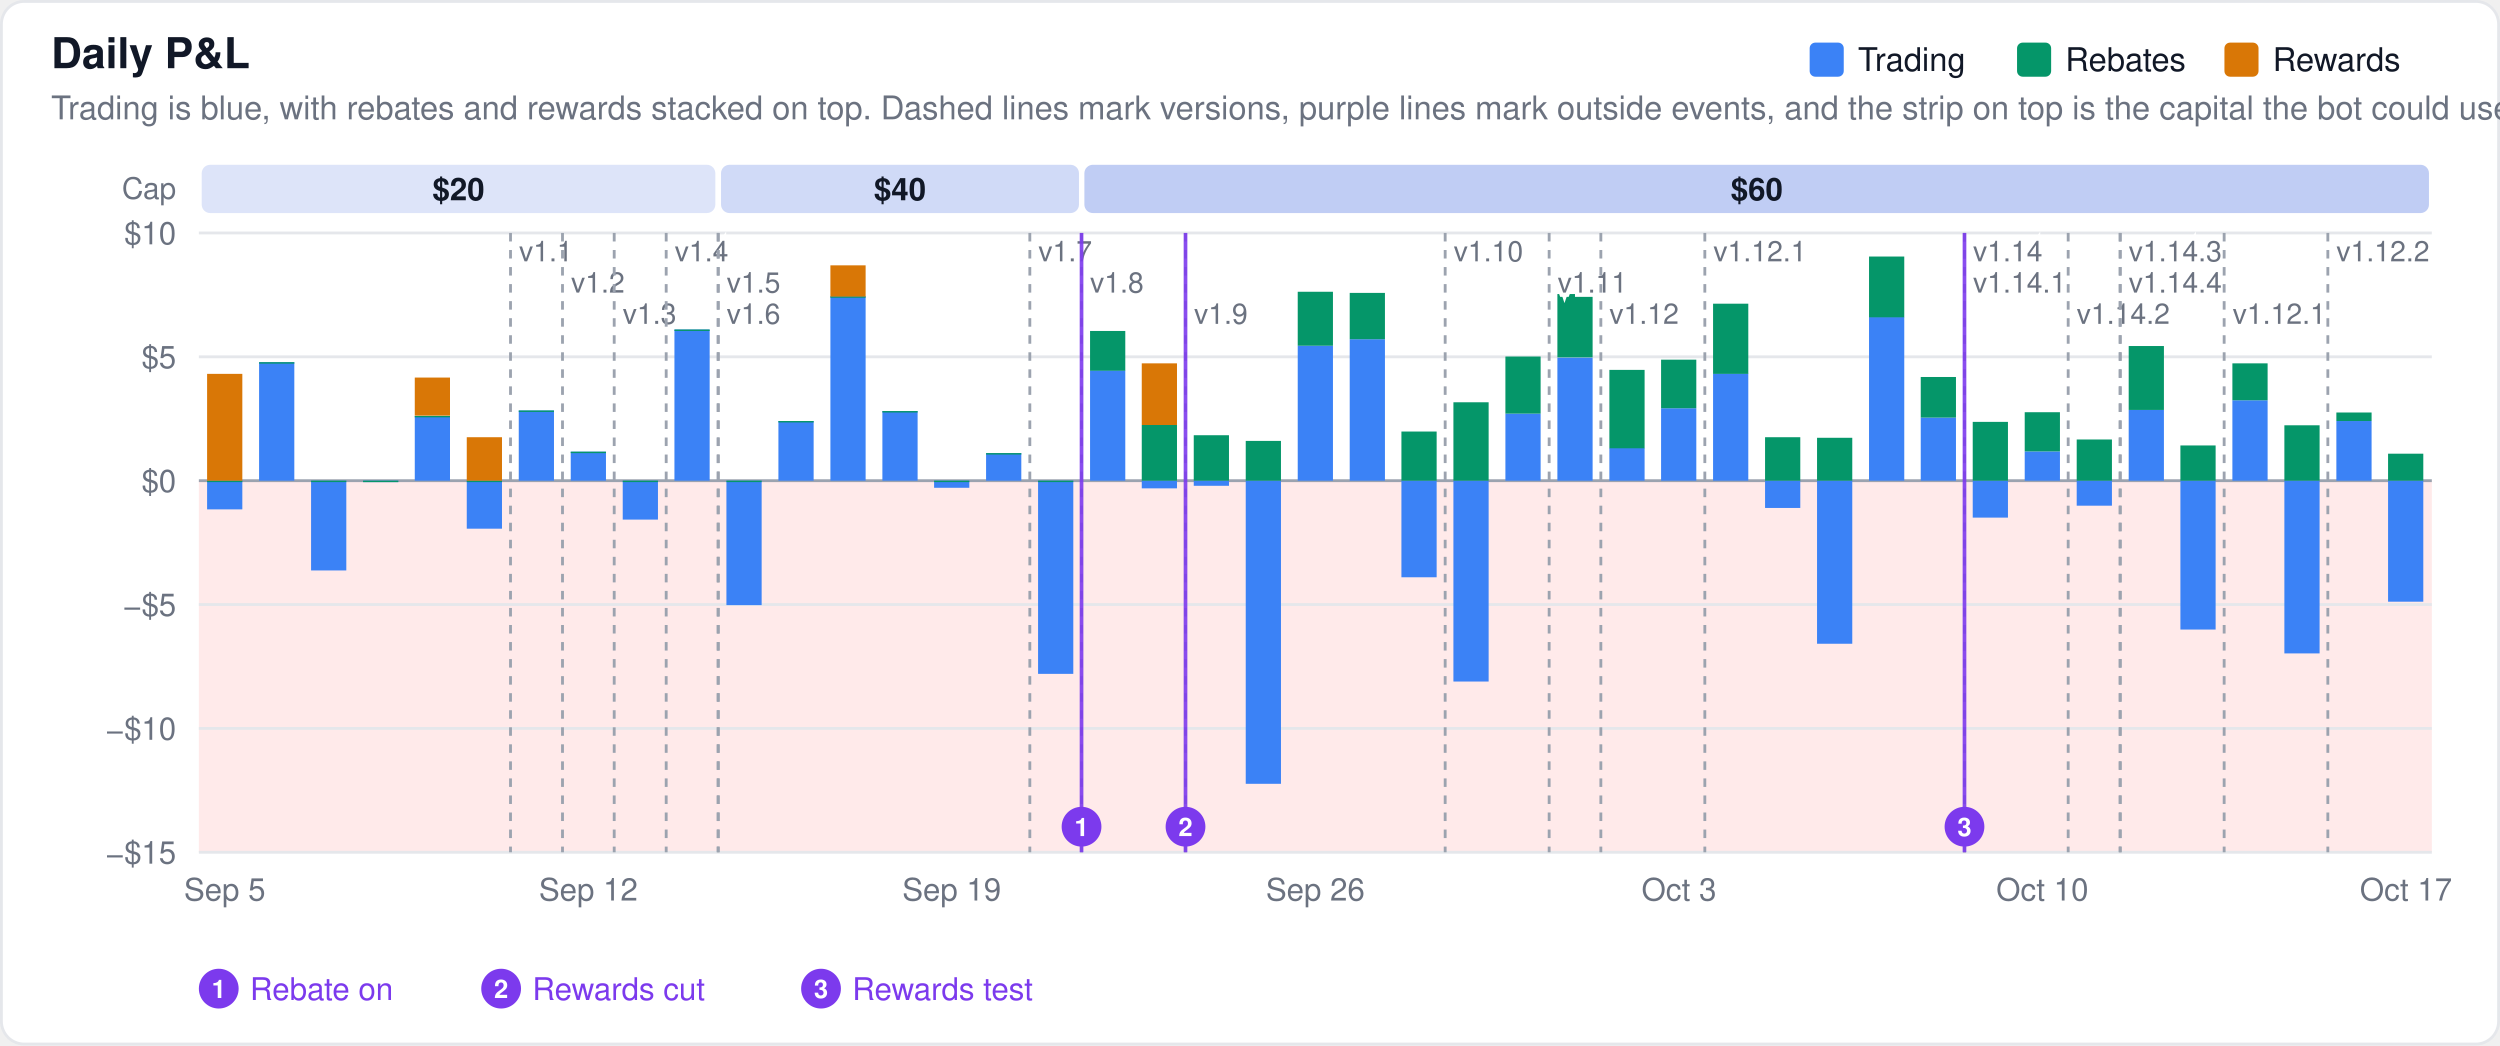
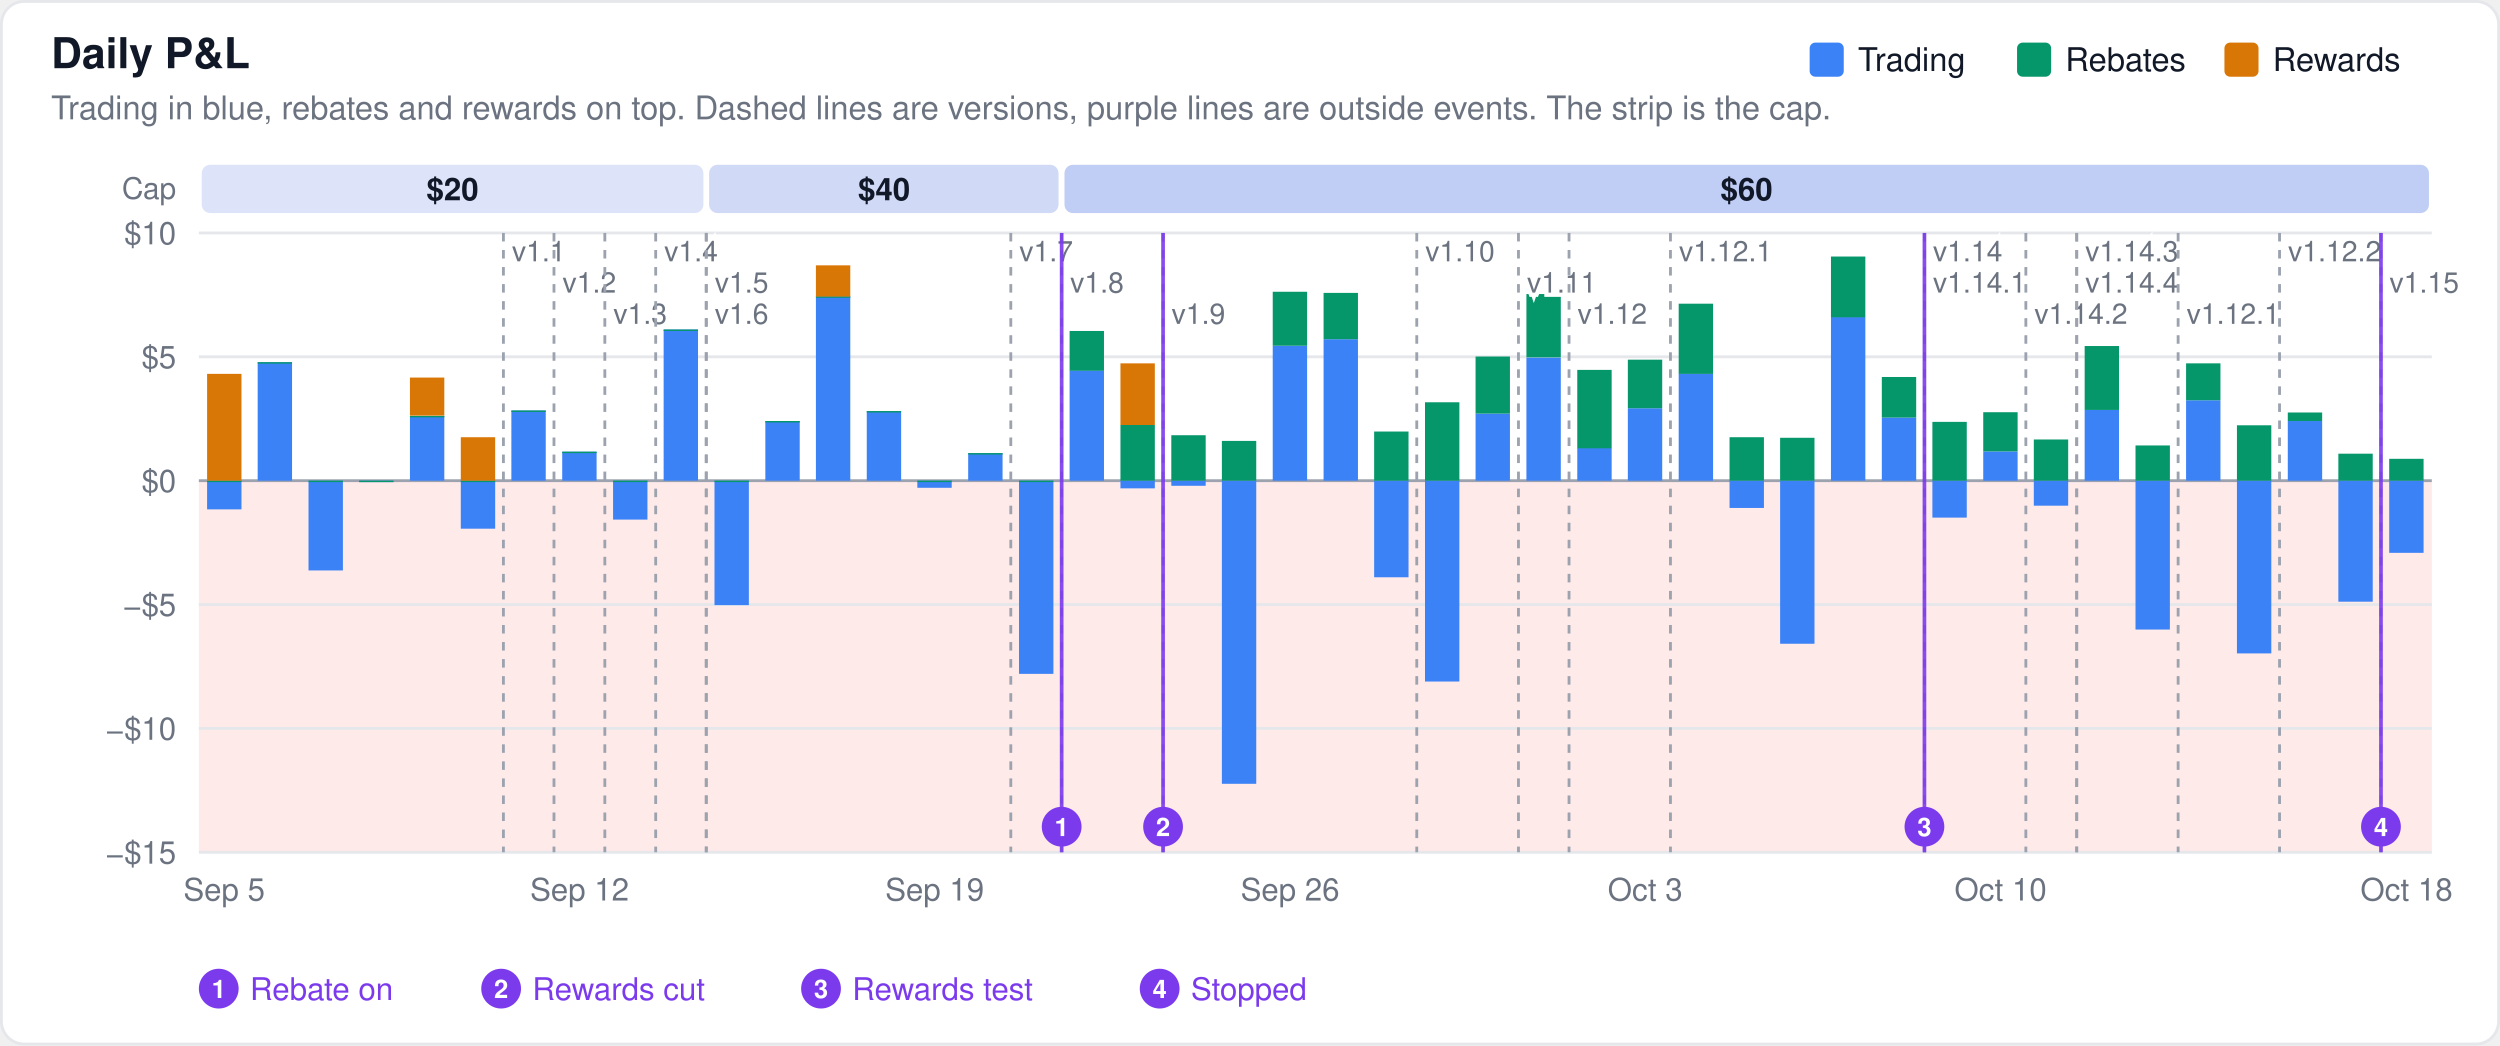
<svg xmlns="http://www.w3.org/2000/svg" width="880" height="368" viewBox="0 0 880 368" font-family="-apple-system,BlinkMacSystemFont,Segoe UI,Helvetica,Arial,sans-serif">
  <rect x="0.5" y="0.5" width="879" height="367" rx="8" fill="#ffffff" stroke="#e5e7eb" />
  <rect x="70" y="169.2" width="786" height="130.8" fill="#fee2e2" fill-opacity="0.75" />
  <text x="18" y="24" font-size="15" font-weight="600" fill="#111827">Daily P&amp;L</text>
-   <text x="18" y="42" font-size="11.5" fill="#6b7280">Trading is blue, with rebates and rewards stacked on top. Dashed lines mark versions, purple lines mark outside events, and the strip on top is the capital the bot could use.</text>
+   <text x="18" y="42" font-size="11.5" fill="#6b7280">Trading in blue, rebates and rewards on top. Dashed lines are versions, purple lines are outside events. The strip is the cap.</text>
  <line x1="70" x2="856" y1="300.0" y2="300.0" stroke="#e5e7eb" stroke-width="1" />
  <text x="62" y="304.0" font-size="11" text-anchor="end" fill="#6b7280">−$15</text>
  <line x1="70" x2="856" y1="256.4" y2="256.4" stroke="#e5e7eb" stroke-width="1" />
  <text x="62" y="260.4" font-size="11" text-anchor="end" fill="#6b7280">−$10</text>
  <line x1="70" x2="856" y1="212.8" y2="212.8" stroke="#e5e7eb" stroke-width="1" />
  <text x="62" y="216.8" font-size="11" text-anchor="end" fill="#6b7280">−$5</text>
  <line x1="70" x2="856" y1="169.2" y2="169.2" stroke="#9ca3af" stroke-width="1" />
  <text x="62" y="173.2" font-size="11" text-anchor="end" fill="#6b7280">$0</text>
  <line x1="70" x2="856" y1="125.6" y2="125.6" stroke="#e5e7eb" stroke-width="1" />
  <text x="62" y="129.6" font-size="11" text-anchor="end" fill="#6b7280">$5</text>
  <line x1="70" x2="856" y1="82.0" y2="82.0" stroke="#e5e7eb" stroke-width="1" />
  <text x="62" y="86.0" font-size="11" text-anchor="end" fill="#6b7280">$10</text>
  <text x="62.0" y="70.0" font-size="10.5" text-anchor="end" fill="#6b7280" font-weight="400">Cap</text>
-   <rect x="71.0" y="58" width="180.8" height="17" rx="3" fill="#1d4ed8" fill-opacity="0.15" />
-   <text x="161.4" y="70.5" font-size="11" text-anchor="middle" fill="#111827" font-weight="600">$20</text>
-   <rect x="253.8" y="58" width="126.0" height="17" rx="3" fill="#1d4ed8" fill-opacity="0.21" />
-   <text x="316.8" y="70.5" font-size="11" text-anchor="middle" fill="#111827" font-weight="600">$40</text>
-   <rect x="381.7" y="58" width="473.3" height="17" rx="3" fill="#1d4ed8" fill-opacity="0.28" />
-   <text x="618.4" y="70.5" font-size="11" text-anchor="middle" fill="#111827" font-weight="600">$60</text>
-   <rect x="72.9" y="169.2" width="12.4" height="10.1" fill="#3b82f6" fill-opacity="1.0" />
-   <rect x="72.9" y="169.2" width="12.4" height="0.5" fill="#059669" fill-opacity="1.0" />
-   <rect x="72.9" y="131.6" width="12.4" height="37.6" fill="#d97706" fill-opacity="1.0" />
-   <rect x="91.2" y="127.5" width="12.4" height="41.7" fill="#3b82f6" fill-opacity="1.0" />
-   <rect x="91.2" y="127.5" width="12.4" height="0.5" fill="#059669" fill-opacity="1.0" />
-   <rect x="109.5" y="169.2" width="12.4" height="31.6" fill="#3b82f6" fill-opacity="1.0" />
-   <rect x="109.5" y="169.2" width="12.4" height="0.5" fill="#059669" fill-opacity="1.0" />
-   <rect x="127.8" y="169.2" width="12.4" height="0.5" fill="#3b82f6" fill-opacity="1.0" />
-   <rect x="127.8" y="169.2" width="12.4" height="0.5" fill="#059669" fill-opacity="1.0" />
-   <rect x="146.0" y="146.4" width="12.4" height="22.8" fill="#3b82f6" fill-opacity="1.0" />
-   <rect x="146.0" y="146.4" width="12.4" height="0.5" fill="#059669" fill-opacity="1.0" />
-   <rect x="146.0" y="132.9" width="12.4" height="13.4" fill="#d97706" fill-opacity="1.0" />
-   <rect x="164.3" y="169.2" width="12.4" height="16.9" fill="#3b82f6" fill-opacity="1.0" />
-   <rect x="164.3" y="169.2" width="12.4" height="0.5" fill="#059669" fill-opacity="1.0" />
-   <rect x="164.3" y="153.9" width="12.4" height="15.3" fill="#d97706" fill-opacity="1.0" />
-   <rect x="182.6" y="144.5" width="12.4" height="24.7" fill="#3b82f6" fill-opacity="1.0" />
-   <rect x="182.6" y="144.5" width="12.4" height="0.5" fill="#059669" fill-opacity="1.0" />
-   <rect x="200.9" y="159.0" width="12.4" height="10.2" fill="#3b82f6" fill-opacity="1.0" />
-   <rect x="200.9" y="159.0" width="12.4" height="0.5" fill="#059669" fill-opacity="1.0" />
-   <rect x="219.2" y="169.2" width="12.4" height="13.7" fill="#3b82f6" fill-opacity="1.0" />
-   <rect x="219.2" y="169.2" width="12.4" height="0.5" fill="#059669" fill-opacity="1.0" />
-   <rect x="237.4" y="116.0" width="12.4" height="53.2" fill="#3b82f6" fill-opacity="1.0" />
-   <rect x="237.4" y="116.0" width="12.4" height="0.5" fill="#059669" fill-opacity="1.0" />
-   <rect x="255.7" y="169.2" width="12.4" height="43.8" fill="#3b82f6" fill-opacity="1.0" />
-   <rect x="255.7" y="169.2" width="12.4" height="0.5" fill="#059669" fill-opacity="1.0" />
-   <rect x="274.0" y="148.2" width="12.4" height="21.0" fill="#3b82f6" fill-opacity="1.0" />
-   <rect x="274.0" y="148.2" width="12.4" height="0.5" fill="#059669" fill-opacity="1.0" />
-   <rect x="292.3" y="104.3" width="12.4" height="64.9" fill="#3b82f6" fill-opacity="1.0" />
-   <rect x="292.3" y="104.3" width="12.4" height="0.5" fill="#059669" fill-opacity="1.0" />
-   <rect x="292.3" y="93.4" width="12.4" height="11.0" fill="#d97706" fill-opacity="1.0" />
-   <rect x="310.6" y="144.7" width="12.4" height="24.5" fill="#3b82f6" fill-opacity="1.0" />
-   <rect x="310.6" y="144.7" width="12.4" height="0.5" fill="#059669" fill-opacity="1.0" />
-   <rect x="328.8" y="169.2" width="12.4" height="2.5" fill="#3b82f6" fill-opacity="1.0" />
-   <rect x="328.8" y="169.2" width="12.4" height="0.5" fill="#059669" fill-opacity="1.0" />
-   <rect x="347.1" y="159.5" width="12.4" height="9.7" fill="#3b82f6" fill-opacity="1.0" />
-   <rect x="347.1" y="159.5" width="12.4" height="0.5" fill="#059669" fill-opacity="1.0" />
-   <rect x="365.4" y="169.2" width="12.4" height="68.0" fill="#3b82f6" fill-opacity="1.0" />
-   <rect x="365.4" y="169.2" width="12.4" height="0.5" fill="#059669" fill-opacity="1.0" />
-   <rect x="383.7" y="130.4" width="12.4" height="38.8" fill="#3b82f6" fill-opacity="1.0" />
-   <rect x="383.7" y="116.5" width="12.4" height="14.0" fill="#059669" fill-opacity="1.0" />
-   <rect x="401.9" y="169.2" width="12.4" height="2.7" fill="#3b82f6" fill-opacity="1.0" />
-   <rect x="401.9" y="149.6" width="12.4" height="19.6" fill="#059669" fill-opacity="1.0" />
-   <rect x="401.9" y="127.9" width="12.4" height="21.7" fill="#d97706" fill-opacity="1.0" />
-   <rect x="420.2" y="169.2" width="12.4" height="1.8" fill="#3b82f6" fill-opacity="1.0" />
-   <rect x="420.2" y="153.2" width="12.4" height="16.0" fill="#059669" fill-opacity="1.0" />
-   <rect x="438.5" y="169.2" width="12.4" height="106.7" fill="#3b82f6" fill-opacity="1.0" />
-   <rect x="438.5" y="155.2" width="12.4" height="14.0" fill="#059669" fill-opacity="1.0" />
-   <rect x="456.8" y="121.7" width="12.4" height="47.5" fill="#3b82f6" fill-opacity="1.0" />
-   <rect x="456.8" y="102.7" width="12.4" height="19.0" fill="#059669" fill-opacity="1.0" />
-   <rect x="475.1" y="119.4" width="12.4" height="49.8" fill="#3b82f6" fill-opacity="1.0" />
-   <rect x="475.1" y="103.1" width="12.4" height="16.3" fill="#059669" fill-opacity="1.0" />
-   <rect x="493.3" y="169.2" width="12.4" height="34.0" fill="#3b82f6" fill-opacity="1.0" />
-   <rect x="493.3" y="151.9" width="12.4" height="17.3" fill="#059669" fill-opacity="1.0" />
-   <rect x="511.6" y="169.2" width="12.4" height="70.7" fill="#3b82f6" fill-opacity="1.0" />
-   <rect x="511.6" y="141.6" width="12.4" height="27.6" fill="#059669" fill-opacity="1.0" />
-   <rect x="529.9" y="145.6" width="12.4" height="23.6" fill="#3b82f6" fill-opacity="1.0" />
-   <rect x="529.9" y="125.5" width="12.4" height="20.1" fill="#059669" fill-opacity="1.0" />
-   <rect x="548.2" y="125.9" width="12.4" height="43.3" fill="#3b82f6" fill-opacity="1.0" />
-   <rect x="548.2" y="103.5" width="12.4" height="22.3" fill="#059669" fill-opacity="1.0" />
-   <rect x="566.5" y="157.7" width="12.4" height="11.5" fill="#3b82f6" fill-opacity="1.0" />
-   <rect x="566.5" y="130.2" width="12.4" height="27.6" fill="#059669" fill-opacity="1.0" />
-   <rect x="584.7" y="143.7" width="12.4" height="25.5" fill="#3b82f6" fill-opacity="1.0" />
-   <rect x="584.7" y="126.6" width="12.4" height="17.1" fill="#059669" fill-opacity="1.0" />
-   <rect x="603.0" y="131.5" width="12.4" height="37.7" fill="#3b82f6" fill-opacity="1.0" />
-   <rect x="603.0" y="106.9" width="12.4" height="24.7" fill="#059669" fill-opacity="1.0" />
-   <rect x="621.3" y="169.2" width="12.4" height="9.6" fill="#3b82f6" fill-opacity="1.0" />
-   <rect x="621.3" y="153.9" width="12.4" height="15.3" fill="#059669" fill-opacity="1.0" />
-   <rect x="639.6" y="169.2" width="12.4" height="57.4" fill="#3b82f6" fill-opacity="1.0" />
-   <rect x="639.6" y="154.1" width="12.4" height="15.1" fill="#059669" fill-opacity="1.0" />
-   <rect x="657.9" y="111.6" width="12.4" height="57.6" fill="#3b82f6" fill-opacity="1.0" />
-   <rect x="657.9" y="90.3" width="12.4" height="21.4" fill="#059669" fill-opacity="1.0" />
-   <rect x="676.1" y="147.0" width="12.4" height="22.2" fill="#3b82f6" fill-opacity="1.0" />
-   <rect x="676.1" y="132.7" width="12.4" height="14.3" fill="#059669" fill-opacity="1.0" />
-   <rect x="694.4" y="169.2" width="12.4" height="13.0" fill="#3b82f6" fill-opacity="1.0" />
-   <rect x="694.4" y="148.5" width="12.4" height="20.7" fill="#059669" fill-opacity="1.0" />
-   <rect x="712.7" y="158.9" width="12.4" height="10.3" fill="#3b82f6" fill-opacity="1.0" />
-   <rect x="712.7" y="145.1" width="12.4" height="13.8" fill="#059669" fill-opacity="1.0" />
-   <rect x="731.0" y="169.2" width="12.4" height="8.8" fill="#3b82f6" fill-opacity="1.0" />
-   <rect x="731.0" y="154.7" width="12.4" height="14.5" fill="#059669" fill-opacity="1.0" />
-   <rect x="749.3" y="144.3" width="12.4" height="24.9" fill="#3b82f6" fill-opacity="1.0" />
-   <rect x="749.3" y="121.8" width="12.4" height="22.5" fill="#059669" fill-opacity="1.0" />
-   <rect x="767.5" y="169.2" width="12.4" height="52.4" fill="#3b82f6" fill-opacity="1.0" />
-   <rect x="767.5" y="156.8" width="12.4" height="12.4" fill="#059669" fill-opacity="1.0" />
-   <rect x="785.8" y="140.9" width="12.4" height="28.3" fill="#3b82f6" fill-opacity="1.0" />
-   <rect x="785.8" y="127.9" width="12.4" height="13.0" fill="#059669" fill-opacity="1.0" />
-   <rect x="804.1" y="169.2" width="12.4" height="60.8" fill="#3b82f6" fill-opacity="1.0" />
-   <rect x="804.1" y="149.7" width="12.4" height="19.5" fill="#059669" fill-opacity="1.0" />
-   <rect x="822.4" y="148.2" width="12.4" height="21.0" fill="#3b82f6" fill-opacity="1.0" />
-   <rect x="822.4" y="145.2" width="12.4" height="3.0" fill="#059669" fill-opacity="1.0" />
-   <rect x="840.6" y="169.2" width="12.4" height="42.6" fill="#3b82f6" fill-opacity="1.0" />
-   <rect x="840.6" y="159.7" width="12.4" height="9.5" fill="#059669" fill-opacity="1.0" />
-   <line x1="179.7" x2="179.7" y1="82" y2="300" stroke="#9ca3af" stroke-width="1" stroke-dasharray="3,3" />
-   <text x="182.7" y="92" font-size="10" fill="#6b7280" stroke="#ffffff" stroke-width="3" paint-order="stroke">v1.1</text>
-   <line x1="198.0" x2="198.0" y1="82" y2="300" stroke="#9ca3af" stroke-width="1" stroke-dasharray="3,3" />
-   <text x="201.0" y="103" font-size="10" fill="#6b7280" stroke="#ffffff" stroke-width="3" paint-order="stroke">v1.2</text>
-   <line x1="216.2" x2="216.2" y1="82" y2="300" stroke="#9ca3af" stroke-width="1" stroke-dasharray="3,3" />
-   <text x="219.2" y="114" font-size="10" fill="#6b7280" stroke="#ffffff" stroke-width="3" paint-order="stroke">v1.3</text>
-   <line x1="234.5" x2="234.5" y1="82" y2="300" stroke="#9ca3af" stroke-width="1" stroke-dasharray="3,3" />
-   <text x="237.5" y="92" font-size="10" fill="#6b7280" stroke="#ffffff" stroke-width="3" paint-order="stroke">v1.4</text>
-   <line x1="252.8" x2="252.8" y1="82" y2="300" stroke="#9ca3af" stroke-width="1" stroke-dasharray="3,3" />
-   <text x="255.8" y="103" font-size="10" fill="#6b7280" stroke="#ffffff" stroke-width="3" paint-order="stroke">v1.5</text>
-   <line x1="252.8" x2="252.8" y1="82" y2="300" stroke="#9ca3af" stroke-width="1" stroke-dasharray="3,3" />
-   <text x="255.8" y="114" font-size="10" fill="#6b7280" stroke="#ffffff" stroke-width="3" paint-order="stroke">v1.6</text>
-   <line x1="362.5" x2="362.5" y1="82" y2="300" stroke="#9ca3af" stroke-width="1" stroke-dasharray="3,3" />
-   <text x="365.5" y="92" font-size="10" fill="#6b7280" stroke="#ffffff" stroke-width="3" paint-order="stroke">v1.7</text>
-   <line x1="380.7" x2="380.7" y1="82" y2="300" stroke="#9ca3af" stroke-width="1" stroke-dasharray="3,3" />
-   <text x="383.7" y="103" font-size="10" fill="#6b7280" stroke="#ffffff" stroke-width="3" paint-order="stroke">v1.8</text>
-   <line x1="417.3" x2="417.3" y1="82" y2="300" stroke="#9ca3af" stroke-width="1" stroke-dasharray="3,3" />
-   <text x="420.3" y="114" font-size="10" fill="#6b7280" stroke="#ffffff" stroke-width="3" paint-order="stroke">v1.9</text>
-   <line x1="508.7" x2="508.7" y1="82" y2="300" stroke="#9ca3af" stroke-width="1" stroke-dasharray="3,3" />
-   <text x="511.7" y="92" font-size="10" fill="#6b7280" stroke="#ffffff" stroke-width="3" paint-order="stroke">v1.10</text>
-   <line x1="545.3" x2="545.3" y1="82" y2="300" stroke="#9ca3af" stroke-width="1" stroke-dasharray="3,3" />
-   <text x="548.3" y="103" font-size="10" fill="#6b7280" stroke="#ffffff" stroke-width="3" paint-order="stroke">v1.11</text>
-   <line x1="563.5" x2="563.5" y1="82" y2="300" stroke="#9ca3af" stroke-width="1" stroke-dasharray="3,3" />
-   <text x="566.5" y="114" font-size="10" fill="#6b7280" stroke="#ffffff" stroke-width="3" paint-order="stroke">v1.12</text>
-   <line x1="600.1" x2="600.1" y1="82" y2="300" stroke="#9ca3af" stroke-width="1" stroke-dasharray="3,3" />
-   <text x="603.1" y="92" font-size="10" fill="#6b7280" stroke="#ffffff" stroke-width="3" paint-order="stroke">v1.12.1</text>
-   <line x1="691.5" x2="691.5" y1="82" y2="300" stroke="#9ca3af" stroke-width="1" stroke-dasharray="3,3" />
-   <text x="694.5" y="92" font-size="10" fill="#6b7280" stroke="#ffffff" stroke-width="3" paint-order="stroke">v1.14</text>
-   <line x1="691.5" x2="691.5" y1="82" y2="300" stroke="#9ca3af" stroke-width="1" stroke-dasharray="3,3" />
-   <text x="694.5" y="103" font-size="10" fill="#6b7280" stroke="#ffffff" stroke-width="3" paint-order="stroke">v1.14.1</text>
-   <line x1="728.0" x2="728.0" y1="82" y2="300" stroke="#9ca3af" stroke-width="1" stroke-dasharray="3,3" />
-   <text x="731.0" y="114" font-size="10" fill="#6b7280" stroke="#ffffff" stroke-width="3" paint-order="stroke">v1.14.2</text>
-   <line x1="746.3" x2="746.3" y1="82" y2="300" stroke="#9ca3af" stroke-width="1" stroke-dasharray="3,3" />
-   <text x="749.3" y="92" font-size="10" fill="#6b7280" stroke="#ffffff" stroke-width="3" paint-order="stroke">v1.14.3</text>
-   <line x1="746.3" x2="746.3" y1="82" y2="300" stroke="#9ca3af" stroke-width="1" stroke-dasharray="3,3" />
-   <text x="749.3" y="103" font-size="10" fill="#6b7280" stroke="#ffffff" stroke-width="3" paint-order="stroke">v1.14.4</text>
-   <line x1="782.9" x2="782.9" y1="82" y2="300" stroke="#9ca3af" stroke-width="1" stroke-dasharray="3,3" />
-   <text x="785.9" y="114" font-size="10" fill="#6b7280" stroke="#ffffff" stroke-width="3" paint-order="stroke">v1.12.1</text>
-   <line x1="819.4" x2="819.4" y1="82" y2="300" stroke="#9ca3af" stroke-width="1" stroke-dasharray="3,3" />
-   <text x="822.4" y="92" font-size="10" fill="#6b7280" stroke="#ffffff" stroke-width="3" paint-order="stroke">v1.12.2</text>
-   <line x1="380.7" x2="380.7" y1="82" y2="300" stroke="#7c3aed" stroke-width="1.3" opacity="0.9" />
-   <circle cx="380.7" cy="291.0" r="7" fill="#7c3aed" />
-   <text x="380.7" y="294.3" font-size="9" font-weight="600" text-anchor="middle" fill="#ffffff">1</text>
-   <line x1="417.3" x2="417.3" y1="82" y2="300" stroke="#7c3aed" stroke-width="1.3" opacity="0.9" />
-   <circle cx="417.3" cy="291.0" r="7" fill="#7c3aed" />
-   <text x="417.3" y="294.3" font-size="9" font-weight="600" text-anchor="middle" fill="#ffffff">2</text>
-   <line x1="691.5" x2="691.5" y1="82" y2="300" stroke="#7c3aed" stroke-width="1.3" opacity="0.9" />
-   <circle cx="691.5" cy="291.0" r="7" fill="#7c3aed" />
-   <text x="691.5" y="294.3" font-size="9" font-weight="600" text-anchor="middle" fill="#ffffff">3</text>
+   <rect x="71.0" y="58" width="176.6" height="17" rx="3" fill="#1d4ed8" fill-opacity="0.15" />
+   <text x="159.3" y="70.5" font-size="11" text-anchor="middle" fill="#111827" font-weight="600">$20</text>
+   <rect x="249.6" y="58" width="123.0" height="17" rx="3" fill="#1d4ed8" fill-opacity="0.21" />
+   <text x="311.2" y="70.5" font-size="11" text-anchor="middle" fill="#111827" font-weight="600">$40</text>
+   <rect x="374.7" y="58" width="480.3" height="17" rx="3" fill="#1d4ed8" fill-opacity="0.28" />
+   <text x="614.8" y="70.5" font-size="11" text-anchor="middle" fill="#111827" font-weight="600">$60</text>
+   <rect x="72.9" y="169.2" width="12.1" height="10.1" fill="#3b82f6" fill-opacity="1.0" />
+   <rect x="72.9" y="169.2" width="12.1" height="0.5" fill="#059669" fill-opacity="1.0" />
+   <rect x="72.9" y="131.6" width="12.1" height="37.6" fill="#d97706" fill-opacity="1.0" />
+   <rect x="90.7" y="127.5" width="12.1" height="41.7" fill="#3b82f6" fill-opacity="1.0" />
+   <rect x="90.7" y="127.5" width="12.1" height="0.5" fill="#059669" fill-opacity="1.0" />
+   <rect x="108.6" y="169.2" width="12.1" height="31.6" fill="#3b82f6" fill-opacity="1.0" />
+   <rect x="108.6" y="169.2" width="12.1" height="0.5" fill="#059669" fill-opacity="1.0" />
+   <rect x="126.4" y="169.2" width="12.1" height="0.5" fill="#3b82f6" fill-opacity="1.0" />
+   <rect x="126.4" y="169.2" width="12.1" height="0.5" fill="#059669" fill-opacity="1.0" />
+   <rect x="144.3" y="146.4" width="12.1" height="22.8" fill="#3b82f6" fill-opacity="1.0" />
+   <rect x="144.3" y="146.4" width="12.1" height="0.5" fill="#059669" fill-opacity="1.0" />
+   <rect x="144.3" y="132.9" width="12.1" height="13.4" fill="#d97706" fill-opacity="1.0" />
+   <rect x="162.2" y="169.2" width="12.1" height="16.9" fill="#3b82f6" fill-opacity="1.0" />
+   <rect x="162.2" y="169.2" width="12.1" height="0.5" fill="#059669" fill-opacity="1.0" />
+   <rect x="162.2" y="153.9" width="12.1" height="15.3" fill="#d97706" fill-opacity="1.0" />
+   <rect x="180.0" y="144.5" width="12.1" height="24.7" fill="#3b82f6" fill-opacity="1.0" />
+   <rect x="180.0" y="144.5" width="12.1" height="0.5" fill="#059669" fill-opacity="1.0" />
+   <rect x="197.9" y="159.0" width="12.1" height="10.2" fill="#3b82f6" fill-opacity="1.0" />
+   <rect x="197.9" y="159.0" width="12.1" height="0.5" fill="#059669" fill-opacity="1.0" />
+   <rect x="215.8" y="169.2" width="12.1" height="13.7" fill="#3b82f6" fill-opacity="1.0" />
+   <rect x="215.8" y="169.2" width="12.1" height="0.5" fill="#059669" fill-opacity="1.0" />
+   <rect x="233.6" y="116.0" width="12.1" height="53.2" fill="#3b82f6" fill-opacity="1.0" />
+   <rect x="233.6" y="116.0" width="12.1" height="0.5" fill="#059669" fill-opacity="1.0" />
+   <rect x="251.5" y="169.2" width="12.1" height="43.8" fill="#3b82f6" fill-opacity="1.0" />
+   <rect x="251.5" y="169.2" width="12.1" height="0.5" fill="#059669" fill-opacity="1.0" />
+   <rect x="269.4" y="148.2" width="12.1" height="21.0" fill="#3b82f6" fill-opacity="1.0" />
+   <rect x="269.4" y="148.2" width="12.1" height="0.5" fill="#059669" fill-opacity="1.0" />
+   <rect x="287.2" y="104.3" width="12.1" height="64.9" fill="#3b82f6" fill-opacity="1.0" />
+   <rect x="287.2" y="104.3" width="12.1" height="0.5" fill="#059669" fill-opacity="1.0" />
+   <rect x="287.2" y="93.4" width="12.1" height="11.0" fill="#d97706" fill-opacity="1.0" />
+   <rect x="305.1" y="144.7" width="12.1" height="24.5" fill="#3b82f6" fill-opacity="1.0" />
+   <rect x="305.1" y="144.7" width="12.1" height="0.5" fill="#059669" fill-opacity="1.0" />
+   <rect x="322.9" y="169.2" width="12.1" height="2.5" fill="#3b82f6" fill-opacity="1.0" />
+   <rect x="322.9" y="169.2" width="12.1" height="0.5" fill="#059669" fill-opacity="1.0" />
+   <rect x="340.8" y="159.5" width="12.1" height="9.7" fill="#3b82f6" fill-opacity="1.0" />
+   <rect x="340.8" y="159.5" width="12.1" height="0.5" fill="#059669" fill-opacity="1.0" />
+   <rect x="358.7" y="169.2" width="12.1" height="68.0" fill="#3b82f6" fill-opacity="1.0" />
+   <rect x="358.7" y="169.2" width="12.1" height="0.5" fill="#059669" fill-opacity="1.0" />
+   <rect x="376.5" y="130.4" width="12.1" height="38.8" fill="#3b82f6" fill-opacity="1.0" />
+   <rect x="376.5" y="116.5" width="12.1" height="14.0" fill="#059669" fill-opacity="1.0" />
+   <rect x="394.4" y="169.2" width="12.1" height="2.7" fill="#3b82f6" fill-opacity="1.0" />
+   <rect x="394.4" y="149.6" width="12.1" height="19.6" fill="#059669" fill-opacity="1.0" />
+   <rect x="394.4" y="127.9" width="12.1" height="21.7" fill="#d97706" fill-opacity="1.0" />
+   <rect x="412.3" y="169.2" width="12.1" height="1.8" fill="#3b82f6" fill-opacity="1.0" />
+   <rect x="412.3" y="153.2" width="12.1" height="16.0" fill="#059669" fill-opacity="1.0" />
+   <rect x="430.1" y="169.2" width="12.1" height="106.7" fill="#3b82f6" fill-opacity="1.0" />
+   <rect x="430.1" y="155.2" width="12.1" height="14.0" fill="#059669" fill-opacity="1.0" />
+   <rect x="448.0" y="121.7" width="12.1" height="47.5" fill="#3b82f6" fill-opacity="1.0" />
+   <rect x="448.0" y="102.7" width="12.1" height="19.0" fill="#059669" fill-opacity="1.0" />
+   <rect x="465.9" y="119.4" width="12.1" height="49.8" fill="#3b82f6" fill-opacity="1.0" />
+   <rect x="465.9" y="103.1" width="12.1" height="16.3" fill="#059669" fill-opacity="1.0" />
+   <rect x="483.7" y="169.2" width="12.1" height="34.0" fill="#3b82f6" fill-opacity="1.0" />
+   <rect x="483.7" y="151.9" width="12.1" height="17.3" fill="#059669" fill-opacity="1.0" />
+   <rect x="501.6" y="169.2" width="12.1" height="70.7" fill="#3b82f6" fill-opacity="1.0" />
+   <rect x="501.6" y="141.6" width="12.1" height="27.6" fill="#059669" fill-opacity="1.0" />
+   <rect x="519.4" y="145.6" width="12.1" height="23.6" fill="#3b82f6" fill-opacity="1.0" />
+   <rect x="519.4" y="125.5" width="12.1" height="20.1" fill="#059669" fill-opacity="1.0" />
+   <rect x="537.3" y="125.9" width="12.1" height="43.3" fill="#3b82f6" fill-opacity="1.0" />
+   <rect x="537.3" y="103.5" width="12.1" height="22.3" fill="#059669" fill-opacity="1.0" />
+   <rect x="555.2" y="157.7" width="12.1" height="11.5" fill="#3b82f6" fill-opacity="1.0" />
+   <rect x="555.2" y="130.2" width="12.1" height="27.6" fill="#059669" fill-opacity="1.0" />
+   <rect x="573.0" y="143.7" width="12.1" height="25.5" fill="#3b82f6" fill-opacity="1.0" />
+   <rect x="573.0" y="126.6" width="12.1" height="17.1" fill="#059669" fill-opacity="1.0" />
+   <rect x="590.9" y="131.5" width="12.1" height="37.7" fill="#3b82f6" fill-opacity="1.0" />
+   <rect x="590.9" y="106.9" width="12.1" height="24.7" fill="#059669" fill-opacity="1.0" />
+   <rect x="608.8" y="169.2" width="12.1" height="9.6" fill="#3b82f6" fill-opacity="1.0" />
+   <rect x="608.8" y="153.9" width="12.1" height="15.3" fill="#059669" fill-opacity="1.0" />
+   <rect x="626.6" y="169.2" width="12.1" height="57.4" fill="#3b82f6" fill-opacity="1.0" />
+   <rect x="626.6" y="154.1" width="12.1" height="15.1" fill="#059669" fill-opacity="1.0" />
+   <rect x="644.5" y="111.6" width="12.1" height="57.6" fill="#3b82f6" fill-opacity="1.0" />
+   <rect x="644.5" y="90.3" width="12.1" height="21.4" fill="#059669" fill-opacity="1.0" />
+   <rect x="662.4" y="147.0" width="12.1" height="22.2" fill="#3b82f6" fill-opacity="1.0" />
+   <rect x="662.4" y="132.7" width="12.1" height="14.3" fill="#059669" fill-opacity="1.0" />
+   <rect x="680.2" y="169.2" width="12.1" height="13.0" fill="#3b82f6" fill-opacity="1.0" />
+   <rect x="680.2" y="148.5" width="12.1" height="20.7" fill="#059669" fill-opacity="1.0" />
+   <rect x="698.1" y="158.9" width="12.1" height="10.3" fill="#3b82f6" fill-opacity="1.0" />
+   <rect x="698.1" y="145.1" width="12.1" height="13.8" fill="#059669" fill-opacity="1.0" />
+   <rect x="715.9" y="169.2" width="12.1" height="8.8" fill="#3b82f6" fill-opacity="1.0" />
+   <rect x="715.9" y="154.7" width="12.1" height="14.5" fill="#059669" fill-opacity="1.0" />
+   <rect x="733.8" y="144.3" width="12.1" height="24.9" fill="#3b82f6" fill-opacity="1.0" />
+   <rect x="733.8" y="121.8" width="12.1" height="22.5" fill="#059669" fill-opacity="1.0" />
+   <rect x="751.7" y="169.2" width="12.1" height="52.4" fill="#3b82f6" fill-opacity="1.0" />
+   <rect x="751.7" y="156.8" width="12.1" height="12.4" fill="#059669" fill-opacity="1.0" />
+   <rect x="769.5" y="140.9" width="12.1" height="28.3" fill="#3b82f6" fill-opacity="1.0" />
+   <rect x="769.5" y="127.9" width="12.1" height="13.0" fill="#059669" fill-opacity="1.0" />
+   <rect x="787.4" y="169.2" width="12.1" height="60.8" fill="#3b82f6" fill-opacity="1.0" />
+   <rect x="787.4" y="149.7" width="12.1" height="19.5" fill="#059669" fill-opacity="1.0" />
+   <rect x="805.3" y="148.2" width="12.1" height="21.0" fill="#3b82f6" fill-opacity="1.0" />
+   <rect x="805.3" y="145.2" width="12.1" height="3.0" fill="#059669" fill-opacity="1.0" />
+   <rect x="823.1" y="169.2" width="12.1" height="42.6" fill="#3b82f6" fill-opacity="1.0" />
+   <rect x="823.1" y="159.7" width="12.1" height="9.5" fill="#059669" fill-opacity="1.0" />
+   <rect x="841.0" y="169.2" width="12.1" height="25.4" fill="#3b82f6" fill-opacity="1.0" />
+   <rect x="841.0" y="161.5" width="12.1" height="7.7" fill="#059669" fill-opacity="1.0" />
+   <line x1="177.2" x2="177.2" y1="82" y2="300" stroke="#9ca3af" stroke-width="1" stroke-dasharray="3,3" />
+   <text x="180.2" y="92" font-size="10" fill="#6b7280" stroke="#ffffff" stroke-width="3" paint-order="stroke">v1.1</text>
+   <line x1="195.0" x2="195.0" y1="82" y2="300" stroke="#9ca3af" stroke-width="1" stroke-dasharray="3,3" />
+   <text x="198.0" y="103" font-size="10" fill="#6b7280" stroke="#ffffff" stroke-width="3" paint-order="stroke">v1.2</text>
+   <line x1="212.9" x2="212.9" y1="82" y2="300" stroke="#9ca3af" stroke-width="1" stroke-dasharray="3,3" />
+   <text x="215.9" y="114" font-size="10" fill="#6b7280" stroke="#ffffff" stroke-width="3" paint-order="stroke">v1.3</text>
+   <line x1="230.8" x2="230.8" y1="82" y2="300" stroke="#9ca3af" stroke-width="1" stroke-dasharray="3,3" />
+   <text x="233.8" y="92" font-size="10" fill="#6b7280" stroke="#ffffff" stroke-width="3" paint-order="stroke">v1.4</text>
+   <line x1="248.6" x2="248.6" y1="82" y2="300" stroke="#9ca3af" stroke-width="1" stroke-dasharray="3,3" />
+   <text x="251.6" y="103" font-size="10" fill="#6b7280" stroke="#ffffff" stroke-width="3" paint-order="stroke">v1.5</text>
+   <line x1="248.6" x2="248.6" y1="82" y2="300" stroke="#9ca3af" stroke-width="1" stroke-dasharray="3,3" />
+   <text x="251.6" y="114" font-size="10" fill="#6b7280" stroke="#ffffff" stroke-width="3" paint-order="stroke">v1.6</text>
+   <line x1="355.8" x2="355.8" y1="82" y2="300" stroke="#9ca3af" stroke-width="1" stroke-dasharray="3,3" />
+   <text x="358.8" y="92" font-size="10" fill="#6b7280" stroke="#ffffff" stroke-width="3" paint-order="stroke">v1.7</text>
+   <line x1="373.7" x2="373.7" y1="82" y2="300" stroke="#9ca3af" stroke-width="1" stroke-dasharray="3,3" />
+   <text x="376.7" y="103" font-size="10" fill="#6b7280" stroke="#ffffff" stroke-width="3" paint-order="stroke">v1.8</text>
+   <line x1="409.4" x2="409.4" y1="82" y2="300" stroke="#9ca3af" stroke-width="1" stroke-dasharray="3,3" />
+   <text x="412.4" y="114" font-size="10" fill="#6b7280" stroke="#ffffff" stroke-width="3" paint-order="stroke">v1.9</text>
+   <line x1="498.7" x2="498.7" y1="82" y2="300" stroke="#9ca3af" stroke-width="1" stroke-dasharray="3,3" />
+   <text x="501.7" y="92" font-size="10" fill="#6b7280" stroke="#ffffff" stroke-width="3" paint-order="stroke">v1.10</text>
+   <line x1="534.5" x2="534.5" y1="82" y2="300" stroke="#9ca3af" stroke-width="1" stroke-dasharray="3,3" />
+   <text x="537.5" y="103" font-size="10" fill="#6b7280" stroke="#ffffff" stroke-width="3" paint-order="stroke">v1.11</text>
+   <line x1="552.3" x2="552.3" y1="82" y2="300" stroke="#9ca3af" stroke-width="1" stroke-dasharray="3,3" />
+   <text x="555.3" y="114" font-size="10" fill="#6b7280" stroke="#ffffff" stroke-width="3" paint-order="stroke">v1.12</text>
+   <line x1="588.0" x2="588.0" y1="82" y2="300" stroke="#9ca3af" stroke-width="1" stroke-dasharray="3,3" />
+   <text x="591.0" y="92" font-size="10" fill="#6b7280" stroke="#ffffff" stroke-width="3" paint-order="stroke">v1.12.1</text>
+   <line x1="677.4" x2="677.4" y1="82" y2="300" stroke="#9ca3af" stroke-width="1" stroke-dasharray="3,3" />
+   <text x="680.4" y="92" font-size="10" fill="#6b7280" stroke="#ffffff" stroke-width="3" paint-order="stroke">v1.14</text>
+   <line x1="677.4" x2="677.4" y1="82" y2="300" stroke="#9ca3af" stroke-width="1" stroke-dasharray="3,3" />
+   <text x="680.4" y="103" font-size="10" fill="#6b7280" stroke="#ffffff" stroke-width="3" paint-order="stroke">v1.14.1</text>
+   <line x1="713.1" x2="713.1" y1="82" y2="300" stroke="#9ca3af" stroke-width="1" stroke-dasharray="3,3" />
+   <text x="716.1" y="114" font-size="10" fill="#6b7280" stroke="#ffffff" stroke-width="3" paint-order="stroke">v1.14.2</text>
+   <line x1="731.0" x2="731.0" y1="82" y2="300" stroke="#9ca3af" stroke-width="1" stroke-dasharray="3,3" />
+   <text x="734.0" y="92" font-size="10" fill="#6b7280" stroke="#ffffff" stroke-width="3" paint-order="stroke">v1.14.3</text>
+   <line x1="731.0" x2="731.0" y1="82" y2="300" stroke="#9ca3af" stroke-width="1" stroke-dasharray="3,3" />
+   <text x="734.0" y="103" font-size="10" fill="#6b7280" stroke="#ffffff" stroke-width="3" paint-order="stroke">v1.14.4</text>
+   <line x1="766.7" x2="766.7" y1="82" y2="300" stroke="#9ca3af" stroke-width="1" stroke-dasharray="3,3" />
+   <text x="769.7" y="114" font-size="10" fill="#6b7280" stroke="#ffffff" stroke-width="3" paint-order="stroke">v1.12.1</text>
+   <line x1="802.4" x2="802.4" y1="82" y2="300" stroke="#9ca3af" stroke-width="1" stroke-dasharray="3,3" />
+   <text x="805.4" y="92" font-size="10" fill="#6b7280" stroke="#ffffff" stroke-width="3" paint-order="stroke">v1.12.2</text>
+   <line x1="838.1" x2="838.1" y1="82" y2="300" stroke="#9ca3af" stroke-width="1" stroke-dasharray="3,3" />
+   <text x="841.1" y="103" font-size="10" fill="#6b7280" stroke="#ffffff" stroke-width="3" paint-order="stroke">v1.15</text>
+   <line x1="373.7" x2="373.7" y1="82" y2="300" stroke="#7c3aed" stroke-width="1.3" opacity="0.9" />
+   <circle cx="373.7" cy="291.0" r="7" fill="#7c3aed" />
+   <text x="373.7" y="294.3" font-size="9" font-weight="600" text-anchor="middle" fill="#ffffff">1</text>
+   <line x1="409.4" x2="409.4" y1="82" y2="300" stroke="#7c3aed" stroke-width="1.3" opacity="0.9" />
+   <circle cx="409.4" cy="291.0" r="7" fill="#7c3aed" />
+   <text x="409.4" y="294.3" font-size="9" font-weight="600" text-anchor="middle" fill="#ffffff">2</text>
+   <line x1="677.4" x2="677.4" y1="82" y2="300" stroke="#7c3aed" stroke-width="1.3" opacity="0.9" />
+   <circle cx="677.4" cy="291.0" r="7" fill="#7c3aed" />
+   <text x="677.4" y="294.3" font-size="9" font-weight="600" text-anchor="middle" fill="#ffffff">3</text>
+   <line x1="838.1" x2="838.1" y1="82" y2="300" stroke="#7c3aed" stroke-width="1.3" opacity="0.9" />
+   <circle cx="838.1" cy="291.0" r="7" fill="#7c3aed" />
+   <text x="838.1" y="294.3" font-size="9" font-weight="600" text-anchor="middle" fill="#ffffff">4</text>
  <circle cx="77.0" cy="348.0" r="7" fill="#7c3aed" />
  <text x="77.0" y="351.3" font-size="9" font-weight="600" text-anchor="middle" fill="#ffffff">1</text>
  <text x="88.0" y="352.0" font-size="11" fill="#7c3aed">Rebate on</text>
  <circle cx="176.4" cy="348.0" r="7" fill="#7c3aed" />
  <text x="176.4" y="351.3" font-size="9" font-weight="600" text-anchor="middle" fill="#ffffff">2</text>
  <text x="187.4" y="352.0" font-size="11" fill="#7c3aed">Rewards cut</text>
  <circle cx="289.0" cy="348.0" r="7" fill="#7c3aed" />
  <text x="289.0" y="351.3" font-size="9" font-weight="600" text-anchor="middle" fill="#ffffff">3</text>
  <text x="300.0" y="352.0" font-size="11" fill="#7c3aed">Rewards test</text>
+   <circle cx="408.2" cy="348.0" r="7" fill="#7c3aed" />
+   <text x="408.2" y="351.3" font-size="9" font-weight="600" text-anchor="middle" fill="#ffffff">4</text>
+   <text x="419.2" y="352.0" font-size="11" fill="#7c3aed">Stopped</text>
  <rect x="783.0" y="15" width="12" height="12" rx="2" fill="#d97706" />
  <text x="800.0" y="25" font-size="11.5" fill="#111827">Rewards</text>
  <rect x="710.0" y="15" width="12" height="12" rx="2" fill="#059669" />
  <text x="727.0" y="25" font-size="11.5" fill="#111827">Rebates</text>
  <rect x="637.0" y="15" width="12" height="12" rx="2" fill="#3b82f6" />
  <text x="654.0" y="25" font-size="11.5" fill="#111827">Trading</text>
-   <text x="79.1" y="317" font-size="11" text-anchor="middle" fill="#6b7280">Sep 5</text>
-   <text x="207.1" y="317" font-size="11" text-anchor="middle" fill="#6b7280">Sep 12</text>
-   <text x="335.0" y="317" font-size="11" text-anchor="middle" fill="#6b7280">Sep 19</text>
-   <text x="463.0" y="317" font-size="11" text-anchor="middle" fill="#6b7280">Sep 26</text>
-   <text x="591.0" y="317" font-size="11" text-anchor="middle" fill="#6b7280">Oct 3</text>
-   <text x="718.9" y="317" font-size="11" text-anchor="middle" fill="#6b7280">Oct 10</text>
-   <text x="846.9" y="317" font-size="11" text-anchor="middle" fill="#6b7280">Oct 17</text>
+   <text x="78.9" y="317" font-size="11" text-anchor="middle" fill="#6b7280">Sep 5</text>
+   <text x="204.0" y="317" font-size="11" text-anchor="middle" fill="#6b7280">Sep 12</text>
+   <text x="329.0" y="317" font-size="11" text-anchor="middle" fill="#6b7280">Sep 19</text>
+   <text x="454.1" y="317" font-size="11" text-anchor="middle" fill="#6b7280">Sep 26</text>
+   <text x="579.1" y="317" font-size="11" text-anchor="middle" fill="#6b7280">Oct 3</text>
+   <text x="704.2" y="317" font-size="11" text-anchor="middle" fill="#6b7280">Oct 10</text>
+   <text x="847.1" y="317" font-size="11" text-anchor="middle" fill="#6b7280">Oct 18</text>
</svg>
